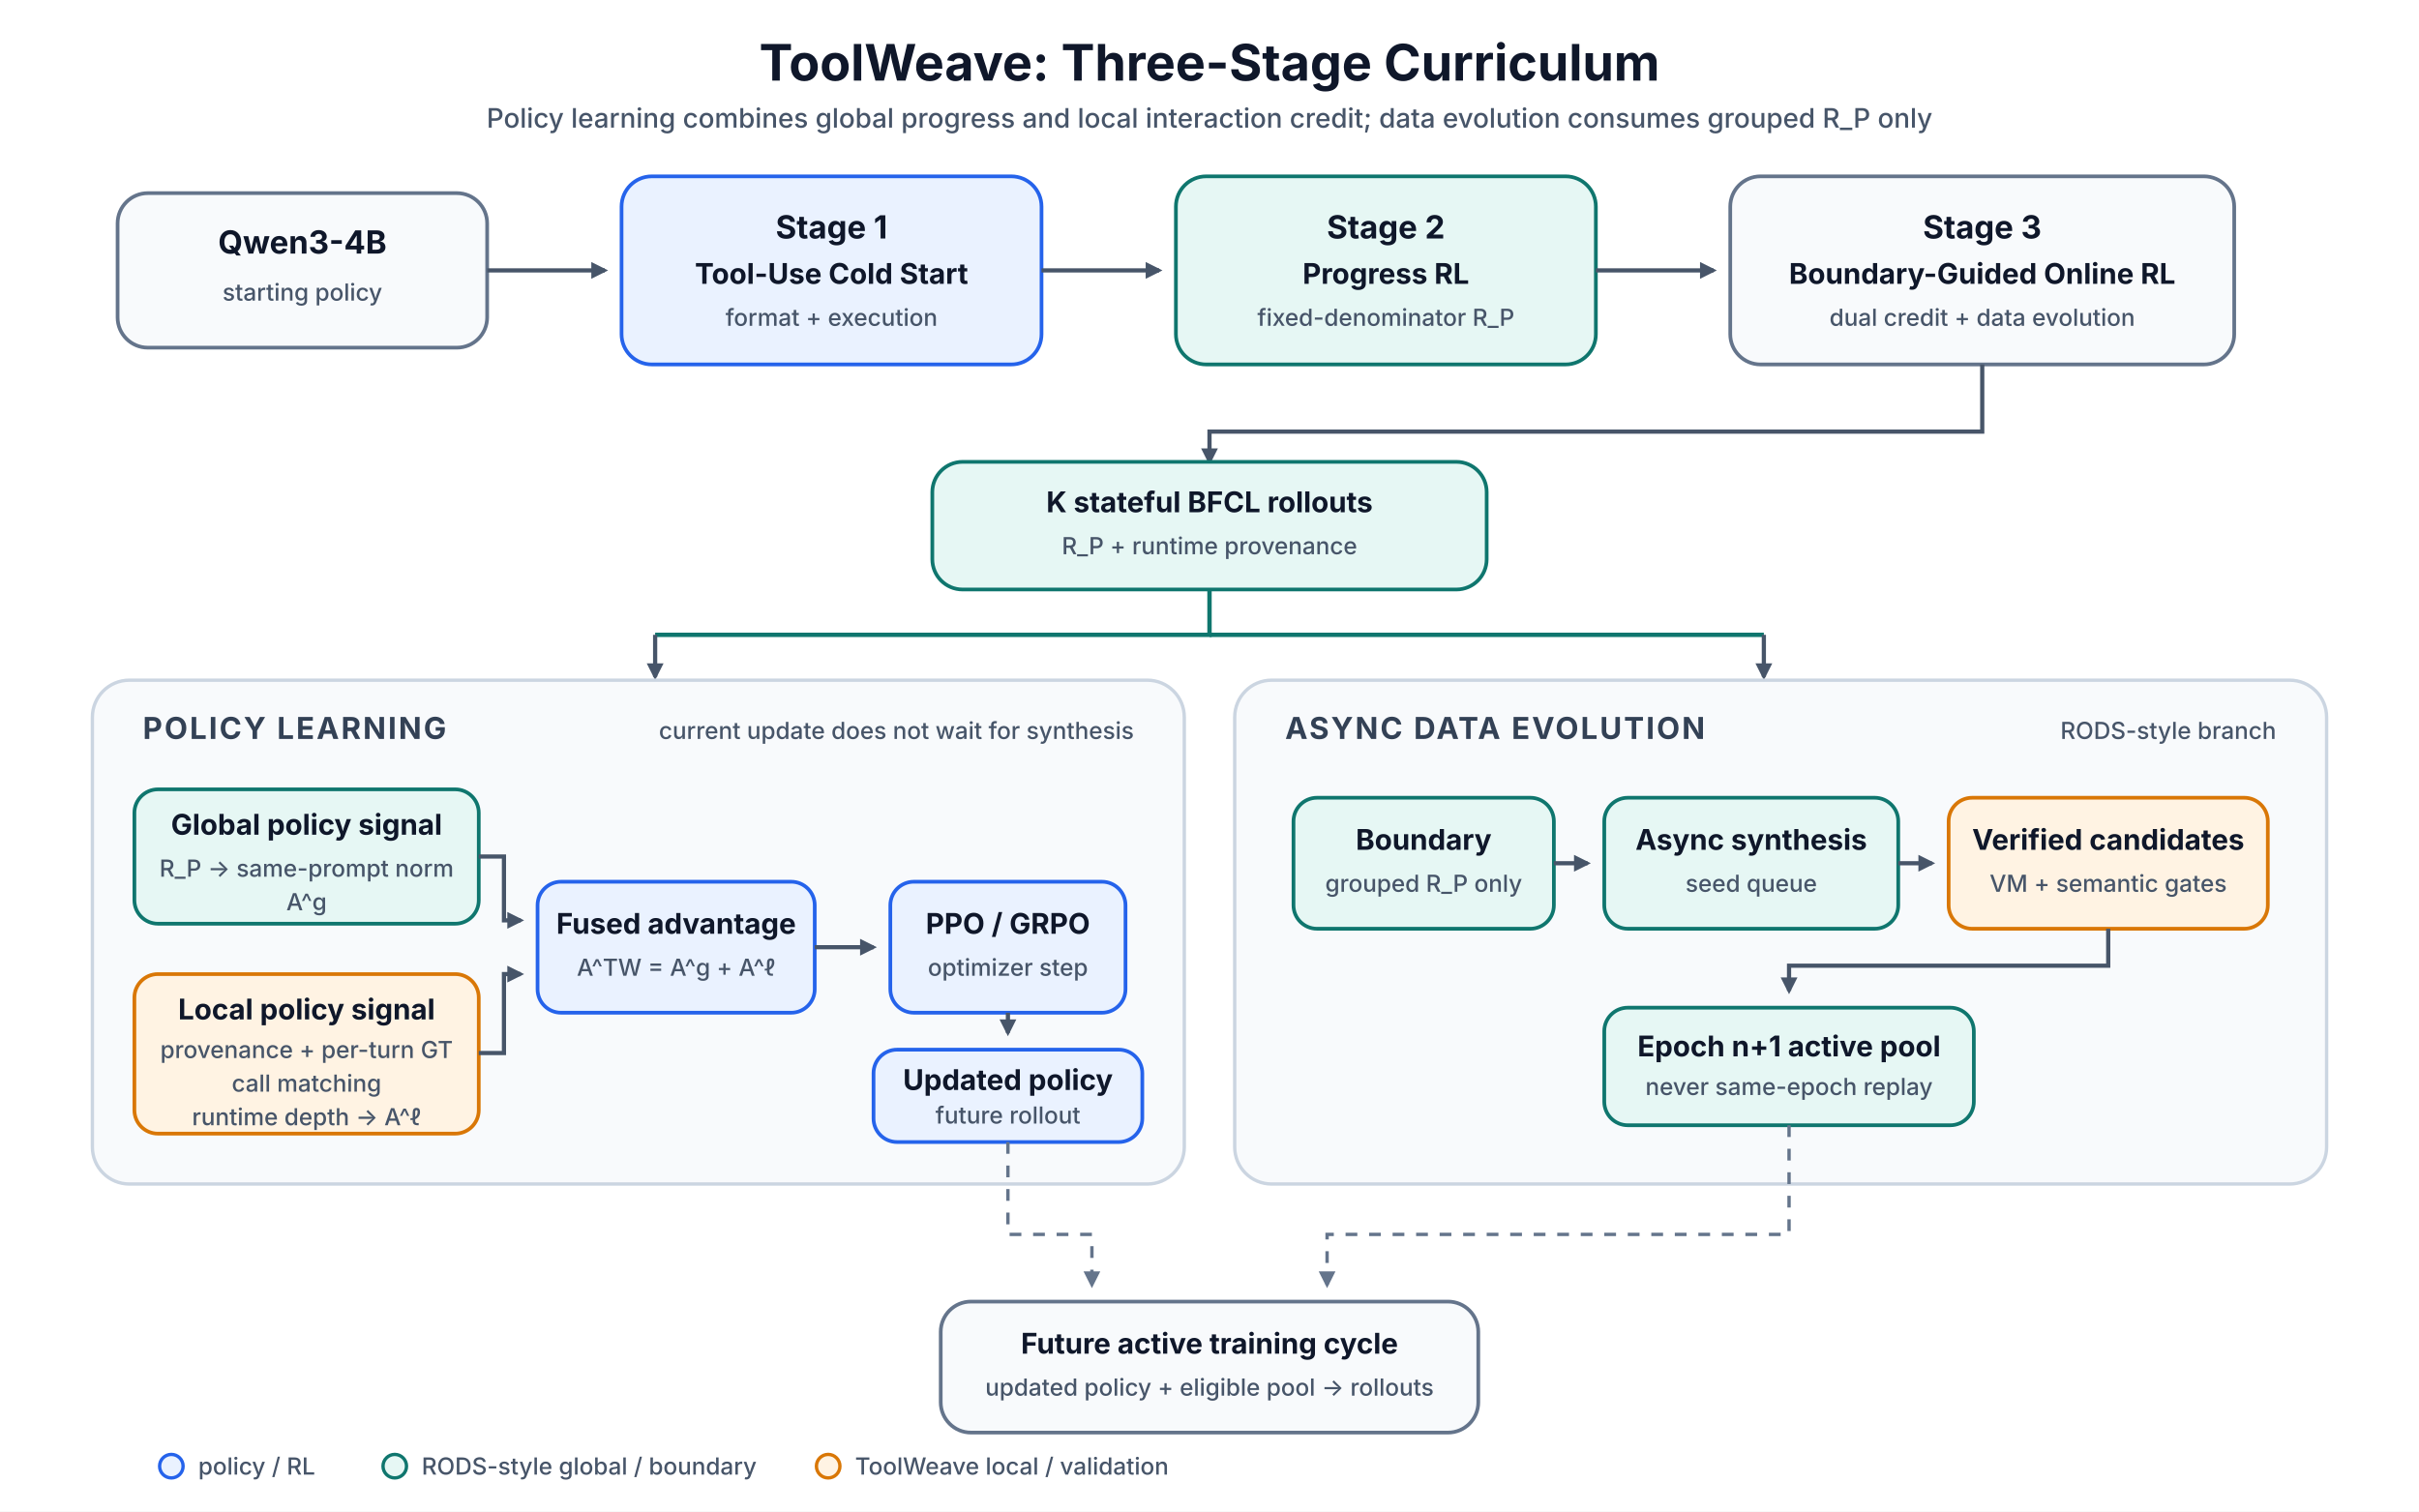
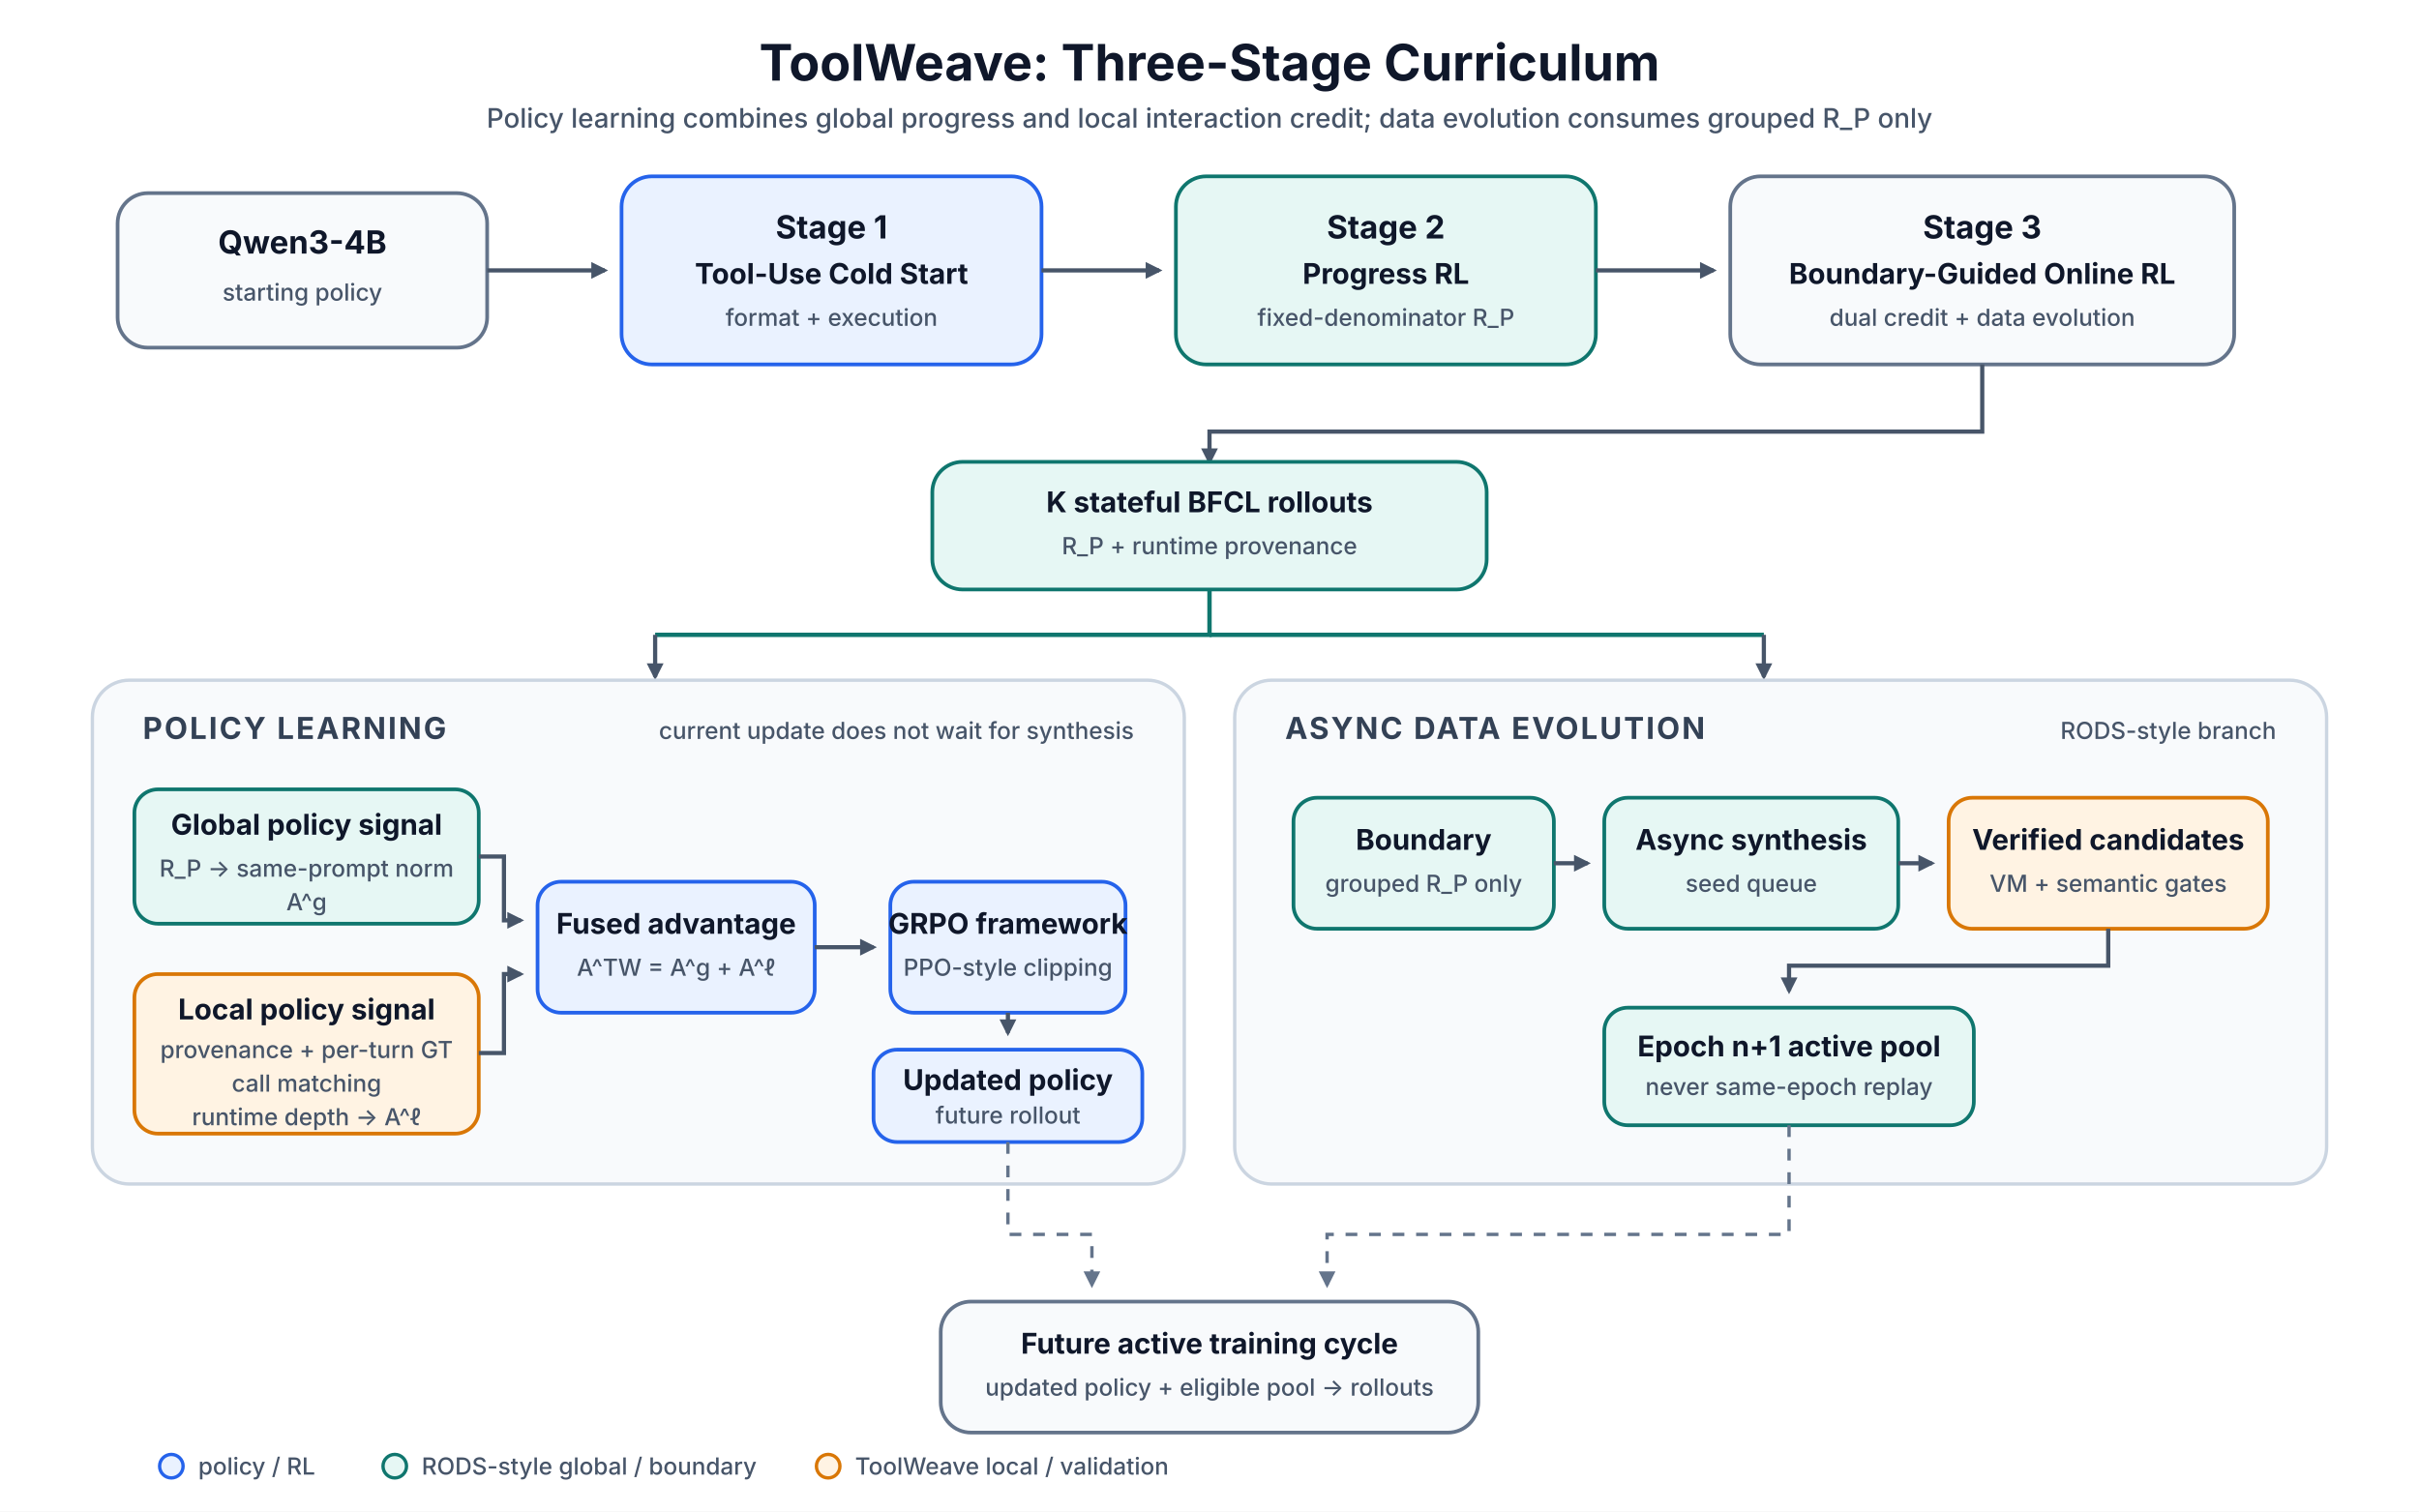
<svg xmlns="http://www.w3.org/2000/svg" width="1440" height="900" viewBox="0 0 1440 900" role="img" aria-labelledby="title desc">
  <defs>
    <style>
      .bg { fill: #ffffff; }
      .panel { fill: #f8fafc; stroke: #cbd5e1; stroke-width: 2; }
      .neutral { fill: #f8fafc; stroke: #64748b; stroke-width: 2.2; }
      .policy { fill: #eaf2ff; stroke: #2563eb; stroke-width: 2.2; }
      .rods { fill: #e6f7f4; stroke: #0f766e; stroke-width: 2.2; }
      .toolweave { fill: #fff3e3; stroke: #d97706; stroke-width: 2.2; }
      .title { font-family: Inter, Arial, sans-serif; font-size: 30px; font-weight: 700; fill: #0f172a; }
      .subtitle { font-family: Inter, Arial, sans-serif; font-size: 16px; font-weight: 500; fill: #475569; }
      .stage { font-family: Inter, Arial, sans-serif; font-size: 19px; font-weight: 700; fill: #0f172a; }
      .label { font-family: Inter, Arial, sans-serif; font-size: 17px; font-weight: 650; fill: #0f172a; }
      .small { font-family: Inter, Arial, sans-serif; font-size: 14px; font-weight: 500; fill: #475569; }
      .lane { font-family: Inter, Arial, sans-serif; font-size: 18px; font-weight: 750; letter-spacing: 1.2px; fill: #334155; }
      .arrow { fill: none; stroke: #475569; stroke-width: 2.5; marker-end: url(#arrow); }
      .branch { fill: none; stroke: #0f766e; stroke-width: 2.6; }
      .dash { fill: none; stroke: #64748b; stroke-width: 2; stroke-dasharray: 7 7; marker-end: url(#arrowSoft); }
    </style>
    <marker id="arrow" viewBox="0 0 10 10" markerWidth="10" markerHeight="10" refX="8" refY="5" orient="auto" markerUnits="userSpaceOnUse">
      <path d="M0,0 L10,5 L0,10 Z" fill="#475569" />
    </marker>
    <marker id="arrowSoft" viewBox="0 0 10 10" markerWidth="10" markerHeight="10" refX="8" refY="5" orient="auto" markerUnits="userSpaceOnUse">
      <path d="M0,0 L10,5 L0,10 Z" fill="#64748b" />
    </marker>
  </defs>
  <rect class="bg" x="0" y="0" width="1440" height="900" />
  <text class="title" x="720" y="48" text-anchor="middle">ToolWeave: Three-Stage Curriculum</text>
  <text class="subtitle" x="720" y="76" text-anchor="middle">Policy learning combines global progress and local interaction credit; data evolution consumes grouped R_P only</text>
  <rect class="neutral" x="70" y="115" rx="18" ry="18" width="220" height="92" />
  <text class="stage" x="180" y="151" text-anchor="middle">Qwen3-4B</text>
  <text class="small" x="180" y="179" text-anchor="middle">starting policy</text>
  <rect class="policy" x="370" y="105" rx="18" ry="18" width="250" height="112" />
  <text class="stage" x="495" y="142" text-anchor="middle">Stage 1</text>
  <text class="label" x="495" y="169" text-anchor="middle">Tool-Use Cold Start</text>
  <text class="small" x="495" y="194" text-anchor="middle">format + execution</text>
  <rect class="rods" x="700" y="105" rx="18" ry="18" width="250" height="112" />
  <text class="stage" x="825" y="142" text-anchor="middle">Stage 2</text>
  <text class="label" x="825" y="169" text-anchor="middle">Progress RL</text>
  <text class="small" x="825" y="194" text-anchor="middle">fixed-denominator R_P</text>
  <rect class="neutral" x="1030" y="105" rx="18" ry="18" width="300" height="112" />
  <text class="stage" x="1180" y="142" text-anchor="middle">Stage 3</text>
  <text class="label" x="1180" y="169" text-anchor="middle">Boundary-Guided Online RL</text>
  <text class="small" x="1180" y="194" text-anchor="middle">dual credit + data evolution</text>
  <path class="arrow" d="M290 161 H360" />
  <path class="arrow" d="M620 161 H690" />
  <path class="arrow" d="M950 161 H1020" />
  <path class="arrow" d="M1180 217 V257 H720 V275" />
  <rect class="rods" x="555" y="275" rx="18" ry="18" width="330" height="76" />
  <text class="label" x="720" y="305" text-anchor="middle">K stateful BFCL rollouts</text>
  <text class="small" x="720" y="330" text-anchor="middle">R_P + runtime provenance</text>
  <path class="branch" d="M720 351 V378 H390" />
  <path class="branch" d="M720 378 H1050" />
  <path class="arrow" d="M390 378 V403" />
  <path class="arrow" d="M1050 378 V403" />
  <rect class="panel" x="55" y="405" rx="22" ry="22" width="650" height="300" />
  <text class="lane" x="85" y="440">POLICY LEARNING</text>
  <text class="small" x="675" y="440" text-anchor="end">current update does not wait for synthesis</text>
  <rect class="rods" x="80" y="470" rx="14" ry="14" width="205" height="80" />
  <text class="label" x="182.5" y="497" text-anchor="middle">Global policy signal</text>
  <text class="small" x="182.5" y="522" text-anchor="middle">R_P → same-prompt norm</text>
  <text class="small" x="182.5" y="542" text-anchor="middle">A^g</text>
  <rect class="toolweave" x="80" y="580" rx="14" ry="14" width="205" height="95" />
  <text class="label" x="182.5" y="607" text-anchor="middle">Local policy signal</text>
  <text class="small" x="182.5" y="630" text-anchor="middle">provenance + per-turn GT</text>
  <text class="small" x="182.5" y="650" text-anchor="middle">call matching</text>
  <text class="small" x="182.5" y="670" text-anchor="middle">runtime depth → A^ℓ</text>
  <rect class="policy" x="320" y="525" rx="14" ry="14" width="165" height="78" />
  <text class="label" x="402.5" y="556" text-anchor="middle">Fused advantage</text>
  <text class="small" x="402.5" y="581" text-anchor="middle">A^TW = A^g + A^ℓ</text>
  <path class="arrow" d="M285 510 H300 V548 H310" />
  <path class="arrow" d="M285 627 H300 V580 H310" />
  <rect class="policy" x="530" y="525" rx="14" ry="14" width="140" height="78" />
-   <text class="label" x="600" y="556" text-anchor="middle">PPO / GRPO</text>
-   <text class="small" x="600" y="581" text-anchor="middle">optimizer step</text>
+   <text class="label" x="600" y="556" text-anchor="middle">GRPO framework</text>
+   <text class="small" x="600" y="581" text-anchor="middle">PPO-style clipping</text>
  <path class="arrow" d="M485 564 H520" />
  <rect class="policy" x="520" y="625" rx="14" ry="14" width="160" height="55" />
  <text class="label" x="600" y="649" text-anchor="middle">Updated policy</text>
  <text class="small" x="600" y="669" text-anchor="middle">future rollout</text>
  <path class="arrow" d="M600 603 V615" />
  <rect class="panel" x="735" y="405" rx="22" ry="22" width="650" height="300" />
  <text class="lane" x="765" y="440">ASYNC DATA EVOLUTION</text>
  <text class="small" x="1355" y="440" text-anchor="end">RODS-style branch</text>
  <rect class="rods" x="770" y="475" rx="14" ry="14" width="155" height="78" />
  <text class="label" x="847.5" y="506" text-anchor="middle">Boundary</text>
  <text class="small" x="847.5" y="531" text-anchor="middle">grouped R_P only</text>
  <rect class="rods" x="955" y="475" rx="14" ry="14" width="175" height="78" />
  <text class="label" x="1042.5" y="506" text-anchor="middle">Async synthesis</text>
  <text class="small" x="1042.5" y="531" text-anchor="middle">seed queue</text>
  <rect class="toolweave" x="1160" y="475" rx="14" ry="14" width="190" height="78" />
  <text class="label" x="1255" y="506" text-anchor="middle">Verified candidates</text>
  <text class="small" x="1255" y="531" text-anchor="middle">VM + semantic gates</text>
  <path class="arrow" d="M925 514 H945" />
  <path class="arrow" d="M1130 514 H1150" />
  <rect class="rods" x="955" y="600" rx="14" ry="14" width="220" height="70" />
  <text class="label" x="1065" y="629" text-anchor="middle">Epoch n+1 active pool</text>
  <text class="small" x="1065" y="652" text-anchor="middle">never same-epoch replay</text>
  <path class="arrow" d="M1255 553 V575 H1065 V590" />
  <rect class="neutral" x="560" y="775" rx="18" ry="18" width="320" height="78" />
  <text class="label" x="720" y="806" text-anchor="middle">Future active training cycle</text>
  <text class="small" x="720" y="831" text-anchor="middle">updated policy + eligible pool → rollouts</text>
  <path class="dash" d="M600 680 V735 H650 V765" />
  <path class="dash" d="M1065 670 V735 H790 V765" />
  <circle cx="102" cy="873" r="7" fill="#eaf2ff" stroke="#2563eb" stroke-width="2" />
  <text class="small" x="118" y="878">policy / RL</text>
  <circle cx="235" cy="873" r="7" fill="#e6f7f4" stroke="#0f766e" stroke-width="2" />
  <text class="small" x="251" y="878">RODS-style global / boundary</text>
  <circle cx="493" cy="873" r="7" fill="#fff3e3" stroke="#d97706" stroke-width="2" />
  <text class="small" x="509" y="878">ToolWeave local / validation</text>
</svg>
